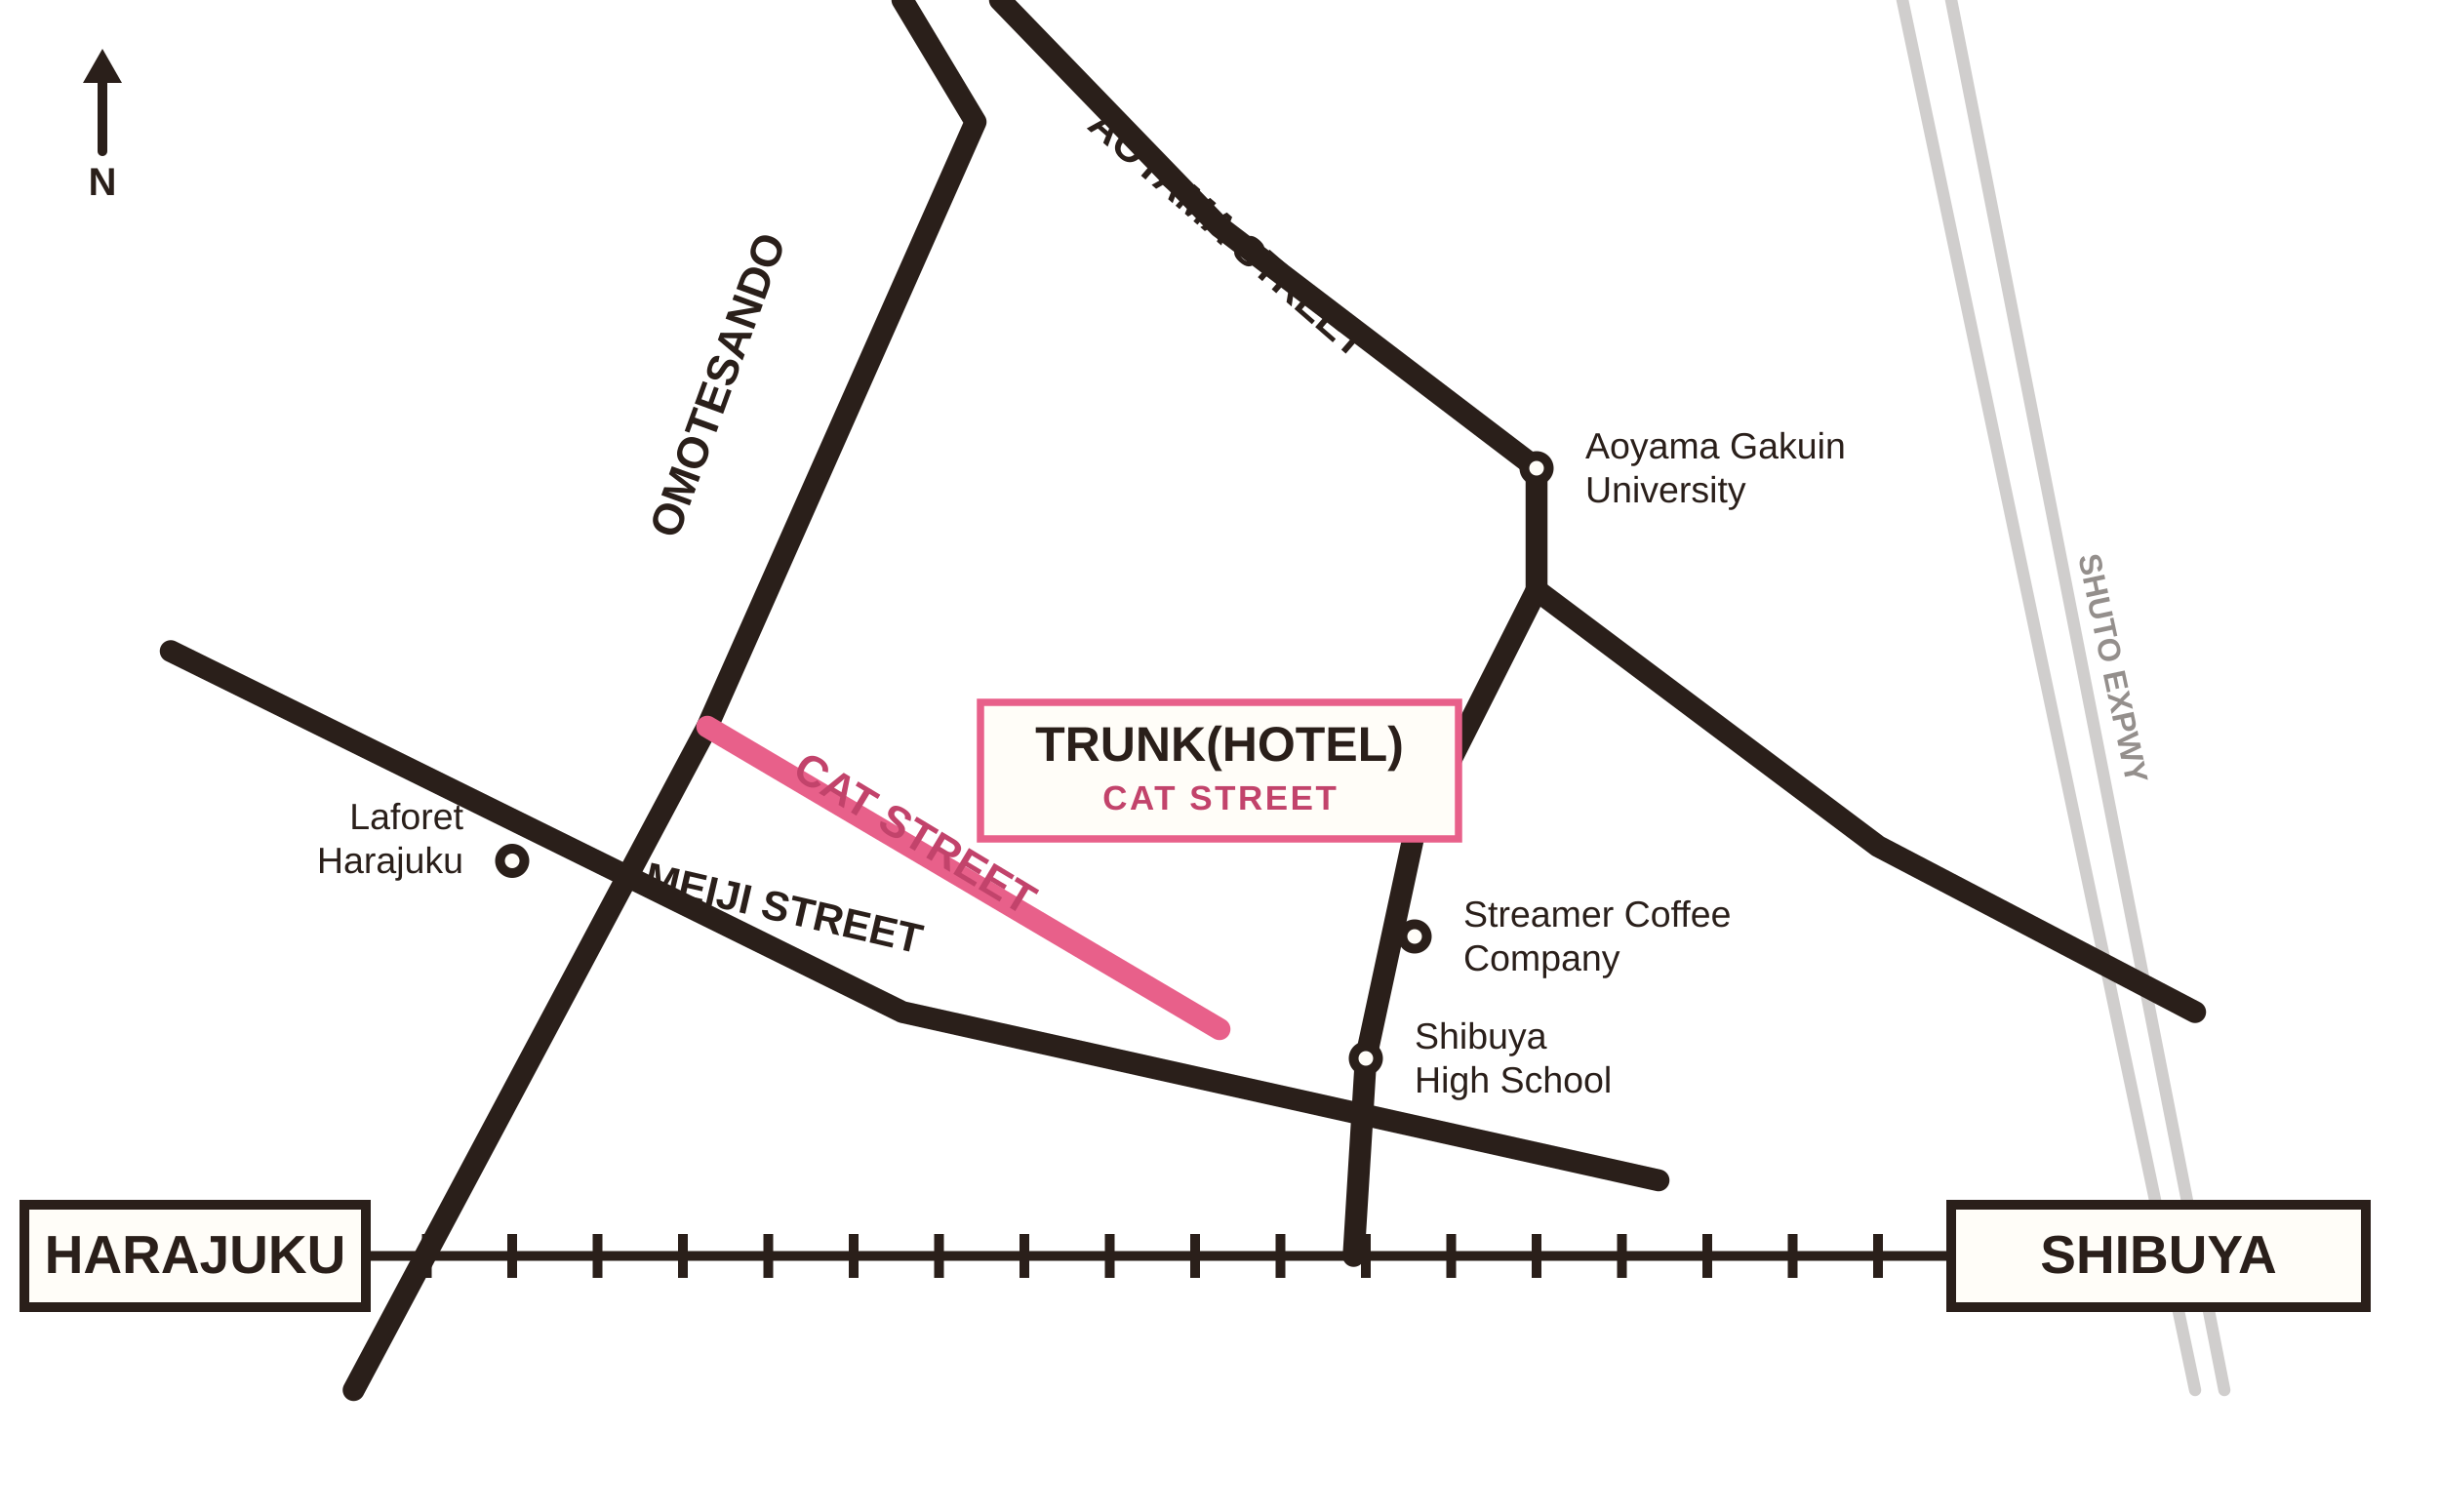
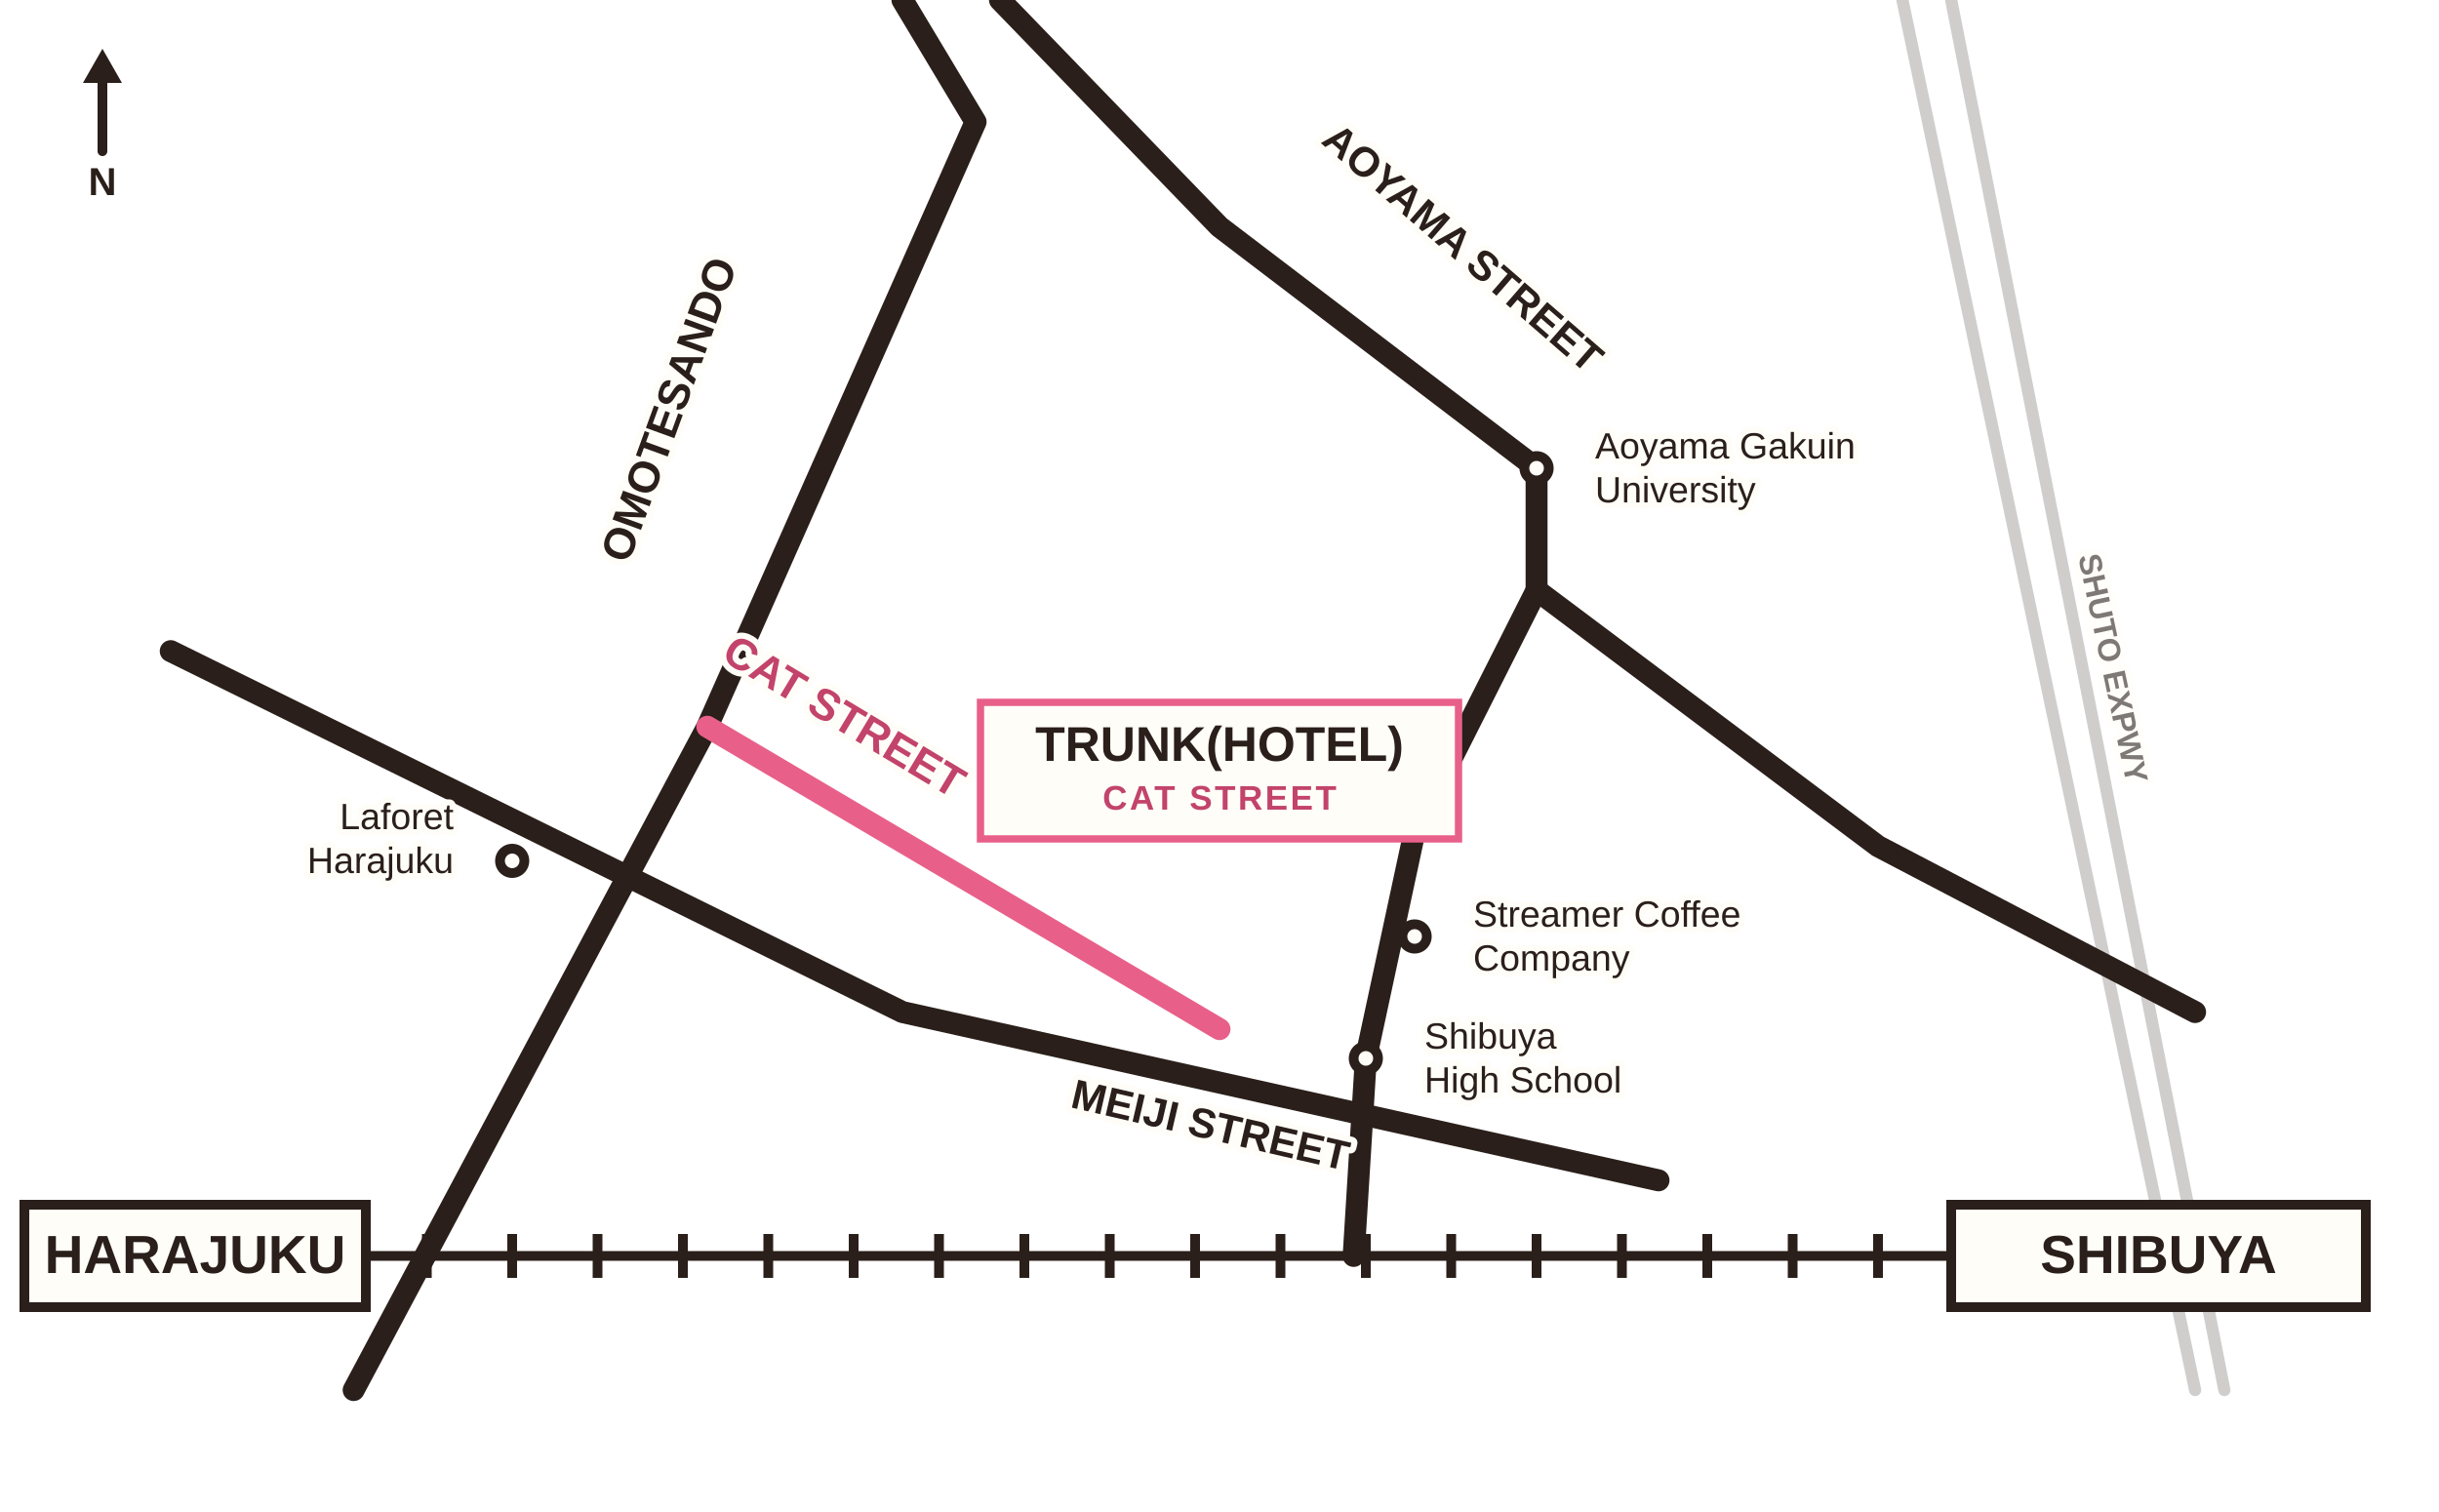
<svg xmlns="http://www.w3.org/2000/svg" viewBox="0 0 1000 620" role="img" aria-label="TRUNK(HOTEL) CAT STREET 周辺アクセスマップ（原宿駅・渋谷駅・表参道・キャットストリート・明治通り・青山通り）">
  <line x1="780" y1="0" x2="900" y2="570" stroke="#2a1f1a" stroke-width="5" stroke-linecap="round" opacity="0.22" />
  <line x1="800" y1="0" x2="912" y2="570" stroke="#2a1f1a" stroke-width="5" stroke-linecap="round" opacity="0.22" />
  <polyline points="70,267 370,415 680,484" fill="none" stroke="#2a1f1a" stroke-width="9" stroke-linecap="round" stroke-linejoin="round" />
  <polyline points="370,0 400,50 290,298 145,570" fill="none" stroke="#2a1f1a" stroke-width="9" stroke-linecap="round" stroke-linejoin="round" />
  <polyline points="410,0 500,93 630,192 630,242" fill="none" stroke="#2a1f1a" stroke-width="9" stroke-linecap="round" stroke-linejoin="round" />
  <polyline points="630,242 770,347 900,415" fill="none" stroke="#2a1f1a" stroke-width="9" stroke-linecap="round" stroke-linejoin="round" />
  <polyline points="630,242 580,341 560,434 555,515" fill="none" stroke="#2a1f1a" stroke-width="9" stroke-linecap="round" stroke-linejoin="round" />
  <polyline points="290,298 500,422" fill="none" stroke="#e8608a" stroke-width="9" stroke-linecap="round" stroke-linejoin="round" />
  <line x1="150" y1="515" x2="800" y2="515" stroke="#2a1f1a" stroke-width="4" />
  <g stroke="#2a1f1a" stroke-width="4">
    <line x1="175" y1="506" x2="175" y2="524" />
    <line x1="210" y1="506" x2="210" y2="524" />
    <line x1="245" y1="506" x2="245" y2="524" />
    <line x1="280" y1="506" x2="280" y2="524" />
    <line x1="315" y1="506" x2="315" y2="524" />
    <line x1="350" y1="506" x2="350" y2="524" />
    <line x1="385" y1="506" x2="385" y2="524" />
    <line x1="420" y1="506" x2="420" y2="524" />
    <line x1="455" y1="506" x2="455" y2="524" />
    <line x1="490" y1="506" x2="490" y2="524" />
    <line x1="525" y1="506" x2="525" y2="524" />
    <line x1="560" y1="506" x2="560" y2="524" />
    <line x1="595" y1="506" x2="595" y2="524" />
    <line x1="630" y1="506" x2="630" y2="524" />
    <line x1="665" y1="506" x2="665" y2="524" />
    <line x1="700" y1="506" x2="700" y2="524" />
    <line x1="735" y1="506" x2="735" y2="524" />
    <line x1="770" y1="506" x2="770" y2="524" />
  </g>
  <rect x="10" y="494" width="140" height="42" fill="#fffdf8" stroke="#2a1f1a" stroke-width="4" />
  <text x="80" y="522" text-anchor="middle" font-family="Arial, sans-serif" font-weight="700" font-size="22" fill="#2a1f1a">HARAJUKU</text>
  <rect x="800" y="494" width="170" height="42" fill="#fffdf8" stroke="#2a1f1a" stroke-width="4" />
  <text x="885" y="522" text-anchor="middle" font-family="Arial, sans-serif" font-weight="700" font-size="22" fill="#2a1f1a">SHIBUYA</text>
-   <text transform="translate(300,160) rotate(-70)" text-anchor="middle" font-family="Arial, sans-serif" font-weight="600" font-size="18" fill="#2a1f1a">OMOTESANDO</text>
-   <text transform="translate(372,347) rotate(31)" text-anchor="middle" font-family="Arial, sans-serif" font-weight="600" font-size="18" fill="#c2436b">CAT STREET</text>
-   <text transform="translate(320,378) rotate(13)" text-anchor="middle" font-family="Arial, sans-serif" font-weight="600" font-size="17" fill="#2a1f1a">MEIJI STREET</text>
-   <text transform="translate(500,100) rotate(41)" text-anchor="middle" font-family="Arial, sans-serif" font-weight="600" font-size="17" fill="#2a1f1a">AOYAMA STREET</text>
-   <text transform="translate(862,275) rotate(78)" text-anchor="middle" font-family="Arial, sans-serif" font-weight="600" font-size="13" fill="#2a1f1a" opacity="0.5">SHUTO EXPWY</text>
-   <g font-family="Arial, sans-serif" font-size="15" fill="#2a1f1a">
-     <circle cx="210" cy="353" r="7" fill="#2a1f1a" />
-     <circle cx="210" cy="353" r="3" fill="#fffdf8" />
-     <text x="190" y="340" text-anchor="end">Laforet</text>
-     <text x="190" y="358" text-anchor="end">Harajuku</text>
-     <circle cx="630" cy="192" r="7" fill="#2a1f1a" />
-     <circle cx="630" cy="192" r="3" fill="#fffdf8" />
-     <text x="650" y="188">Aoyama Gakuin</text>
-     <text x="650" y="206">University</text>
-     <circle cx="580" cy="384" r="7" fill="#2a1f1a" />
-     <circle cx="580" cy="384" r="3" fill="#fffdf8" />
-     <text x="600" y="380">Streamer Coffee</text>
-     <text x="600" y="398">Company</text>
-     <circle cx="560" cy="434" r="7" fill="#2a1f1a" />
-     <circle cx="560" cy="434" r="3" fill="#fffdf8" />
-     <text x="580" y="430">Shibuya</text>
-     <text x="580" y="448">High School</text>
+   <g font-family="Arial, sans-serif" paint-order="stroke" stroke="#fffdf8" stroke-width="5" stroke-linejoin="round">
+     <text transform="translate(280,170) rotate(-70)" text-anchor="middle" font-weight="600" font-size="18" fill="#2a1f1a">OMOTESANDO</text>
+     <text transform="translate(343,299) rotate(31)" text-anchor="middle" font-weight="600" font-size="18" fill="#c2436b">CAT STREET</text>
+     <text transform="translate(495,467) rotate(13)" text-anchor="middle" font-weight="600" font-size="17" fill="#2a1f1a">MEIJI STREET</text>
+     <text transform="translate(596,106) rotate(41)" text-anchor="middle" font-weight="600" font-size="17" fill="#2a1f1a">AOYAMA STREET</text>
+     <text transform="translate(862,275) rotate(78)" text-anchor="middle" font-weight="600" font-size="13" fill="#2a1f1a" opacity="0.6">SHUTO EXPWY</text>
+   </g>
+   <g font-family="Arial, sans-serif" font-size="15" fill="#2a1f1a" paint-order="stroke" stroke="#fffdf8" stroke-width="5" stroke-linejoin="round">
+     <circle cx="210" cy="353" r="7" fill="#2a1f1a" stroke="none" />
+     <circle cx="210" cy="353" r="3" fill="#fffdf8" stroke="none" />
+     <text x="186" y="340" text-anchor="end">Laforet</text>
+     <text x="186" y="358" text-anchor="end">Harajuku</text>
+     <circle cx="630" cy="192" r="7" fill="#2a1f1a" stroke="none" />
+     <circle cx="630" cy="192" r="3" fill="#fffdf8" stroke="none" />
+     <text x="654" y="188">Aoyama Gakuin</text>
+     <text x="654" y="206">University</text>
+     <circle cx="580" cy="384" r="7" fill="#2a1f1a" stroke="none" />
+     <circle cx="580" cy="384" r="3" fill="#fffdf8" stroke="none" />
+     <text x="604" y="380">Streamer Coffee</text>
+     <text x="604" y="398">Company</text>
+     <circle cx="560" cy="434" r="7" fill="#2a1f1a" stroke="none" />
+     <circle cx="560" cy="434" r="3" fill="#fffdf8" stroke="none" />
+     <text x="584" y="430">Shibuya</text>
+     <text x="584" y="448">High School</text>
  </g>
  <rect x="402" y="288" width="196" height="56" fill="#fffdf8" stroke="#e8608a" stroke-width="3" />
  <text x="500" y="312" text-anchor="middle" font-family="Arial, sans-serif" font-weight="700" font-size="20" fill="#2a1f1a">TRUNK(HOTEL)</text>
  <text x="500" y="332" text-anchor="middle" font-family="Arial, sans-serif" font-weight="600" font-size="14" letter-spacing="1" fill="#c2436b">CAT STREET</text>
  <g transform="translate(42,44)">
    <line x1="0" y1="18" x2="0" y2="-18" stroke="#2a1f1a" stroke-width="4" stroke-linecap="round" />
    <polygon points="0,-24 -8,-10 8,-10" fill="#2a1f1a" />
    <text x="0" y="36" text-anchor="middle" font-family="Arial, sans-serif" font-weight="700" font-size="16" fill="#2a1f1a">N</text>
  </g>
</svg>
